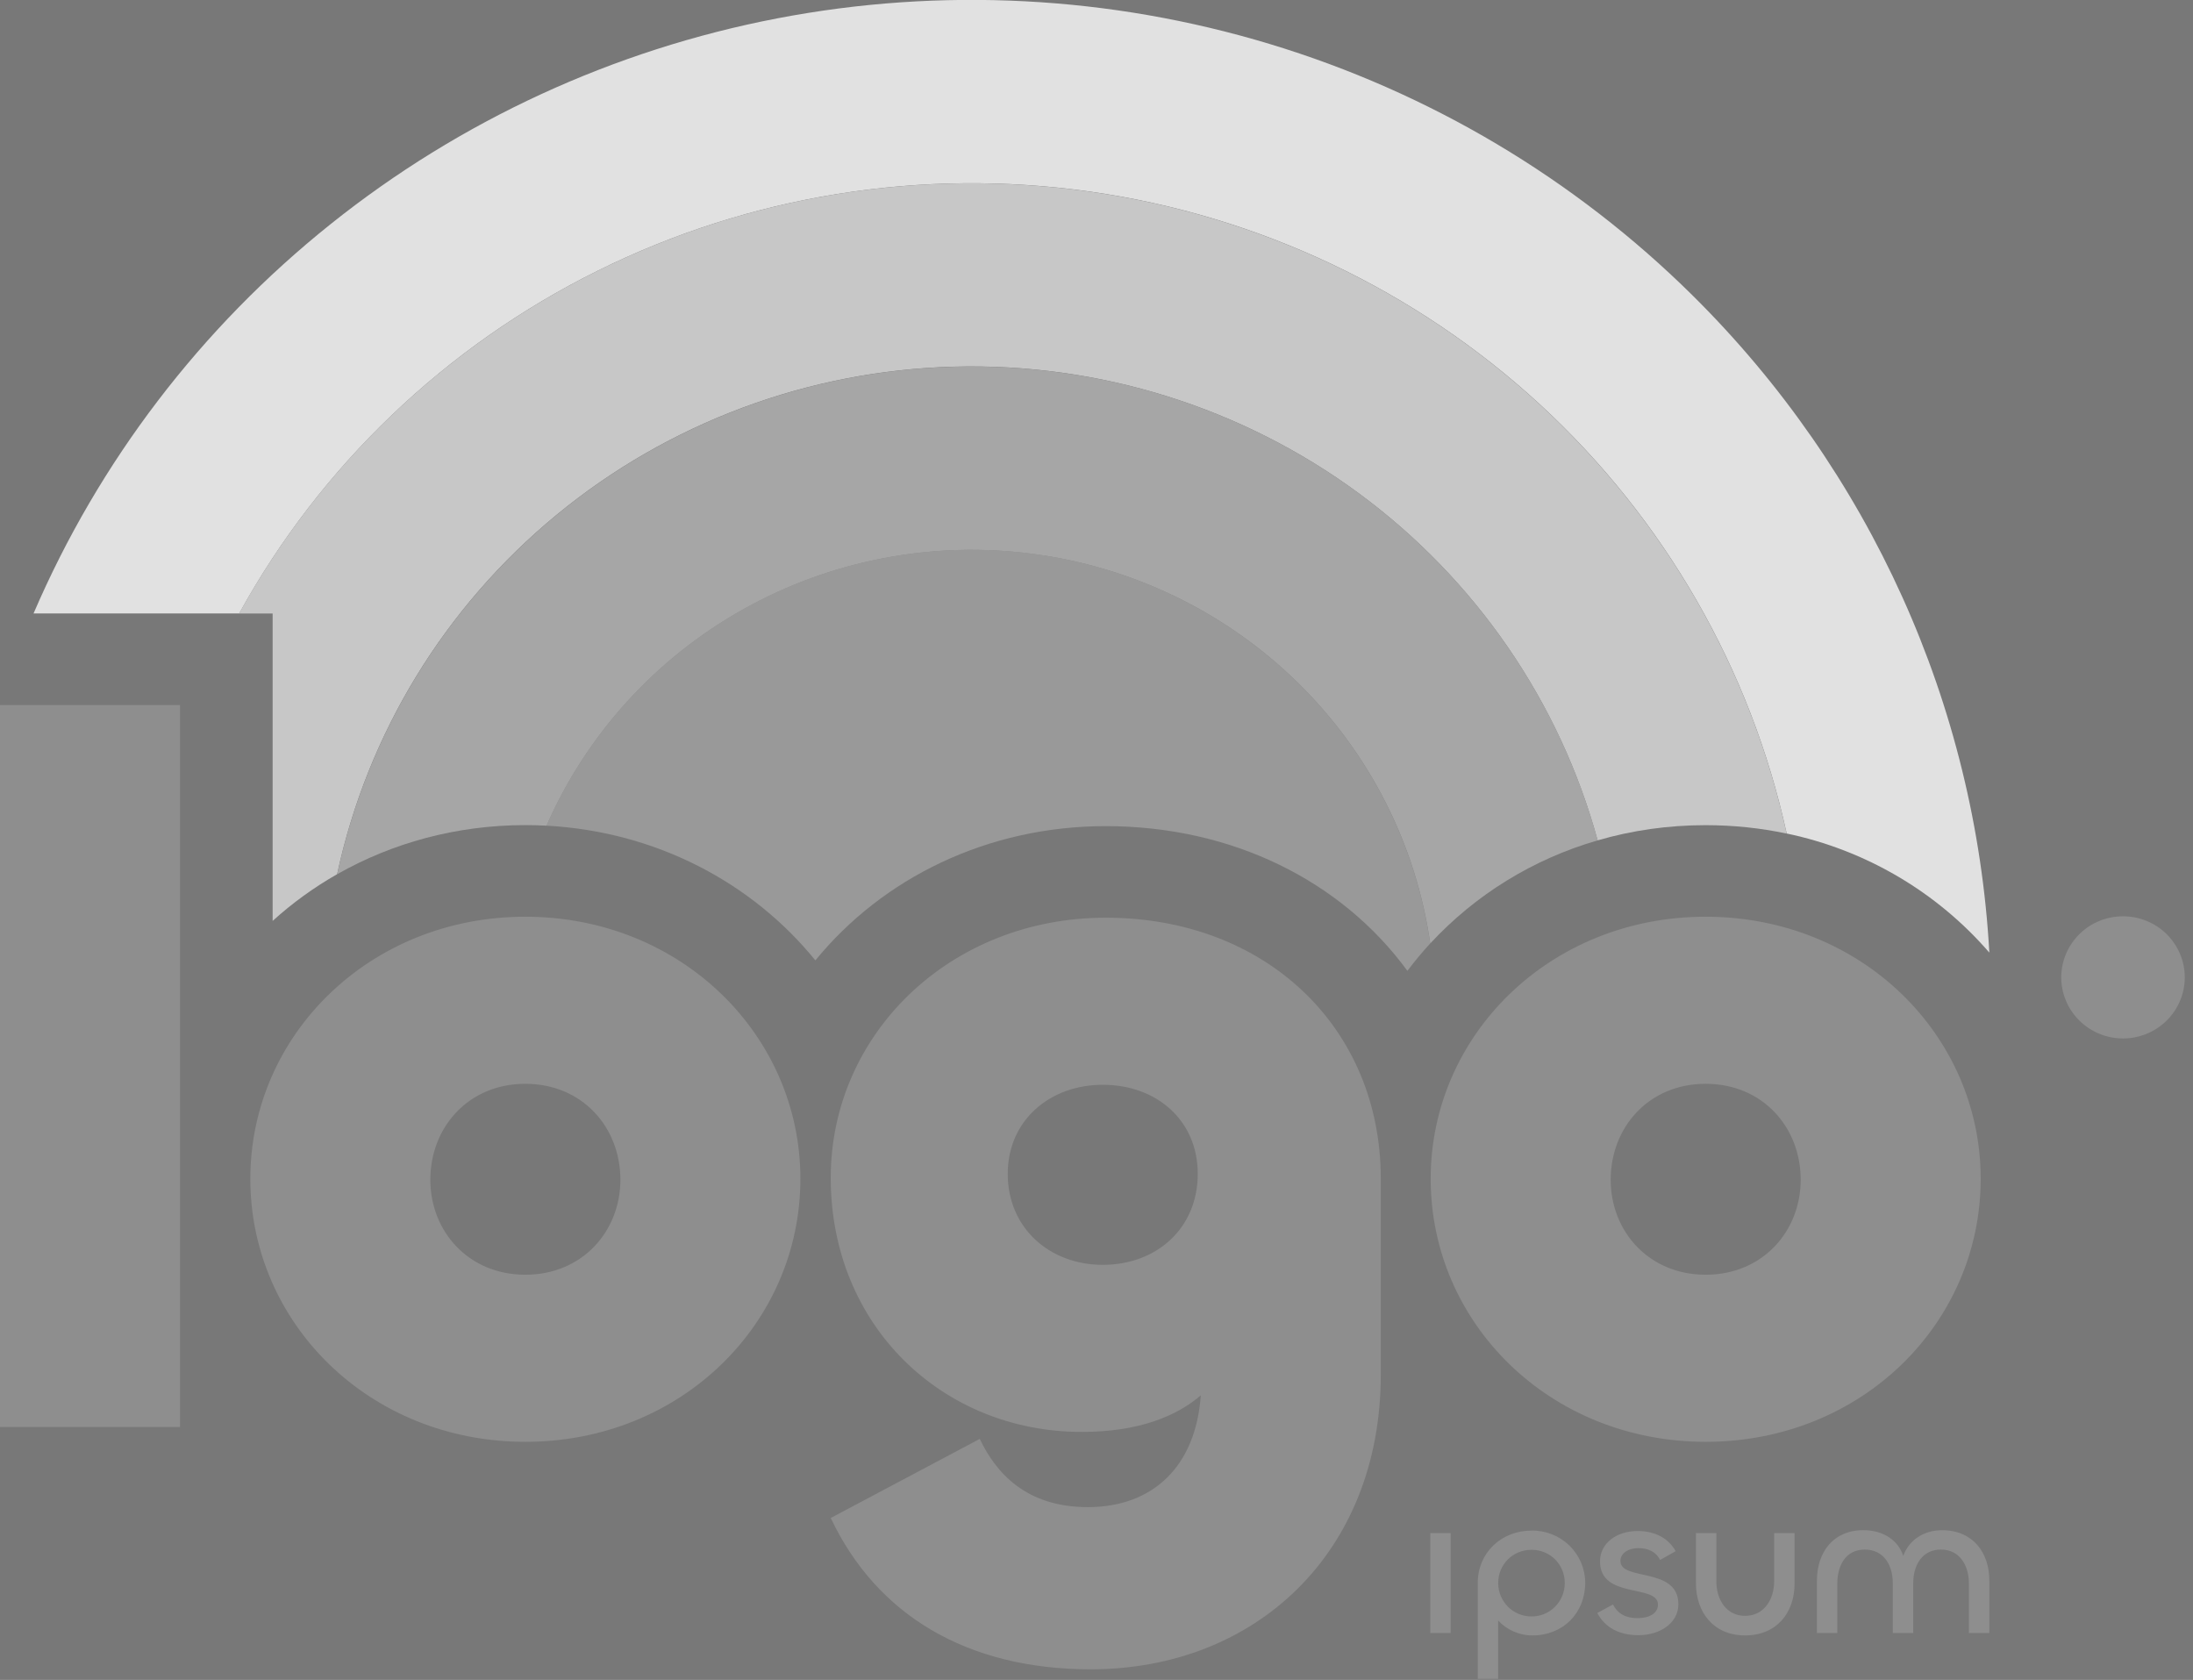
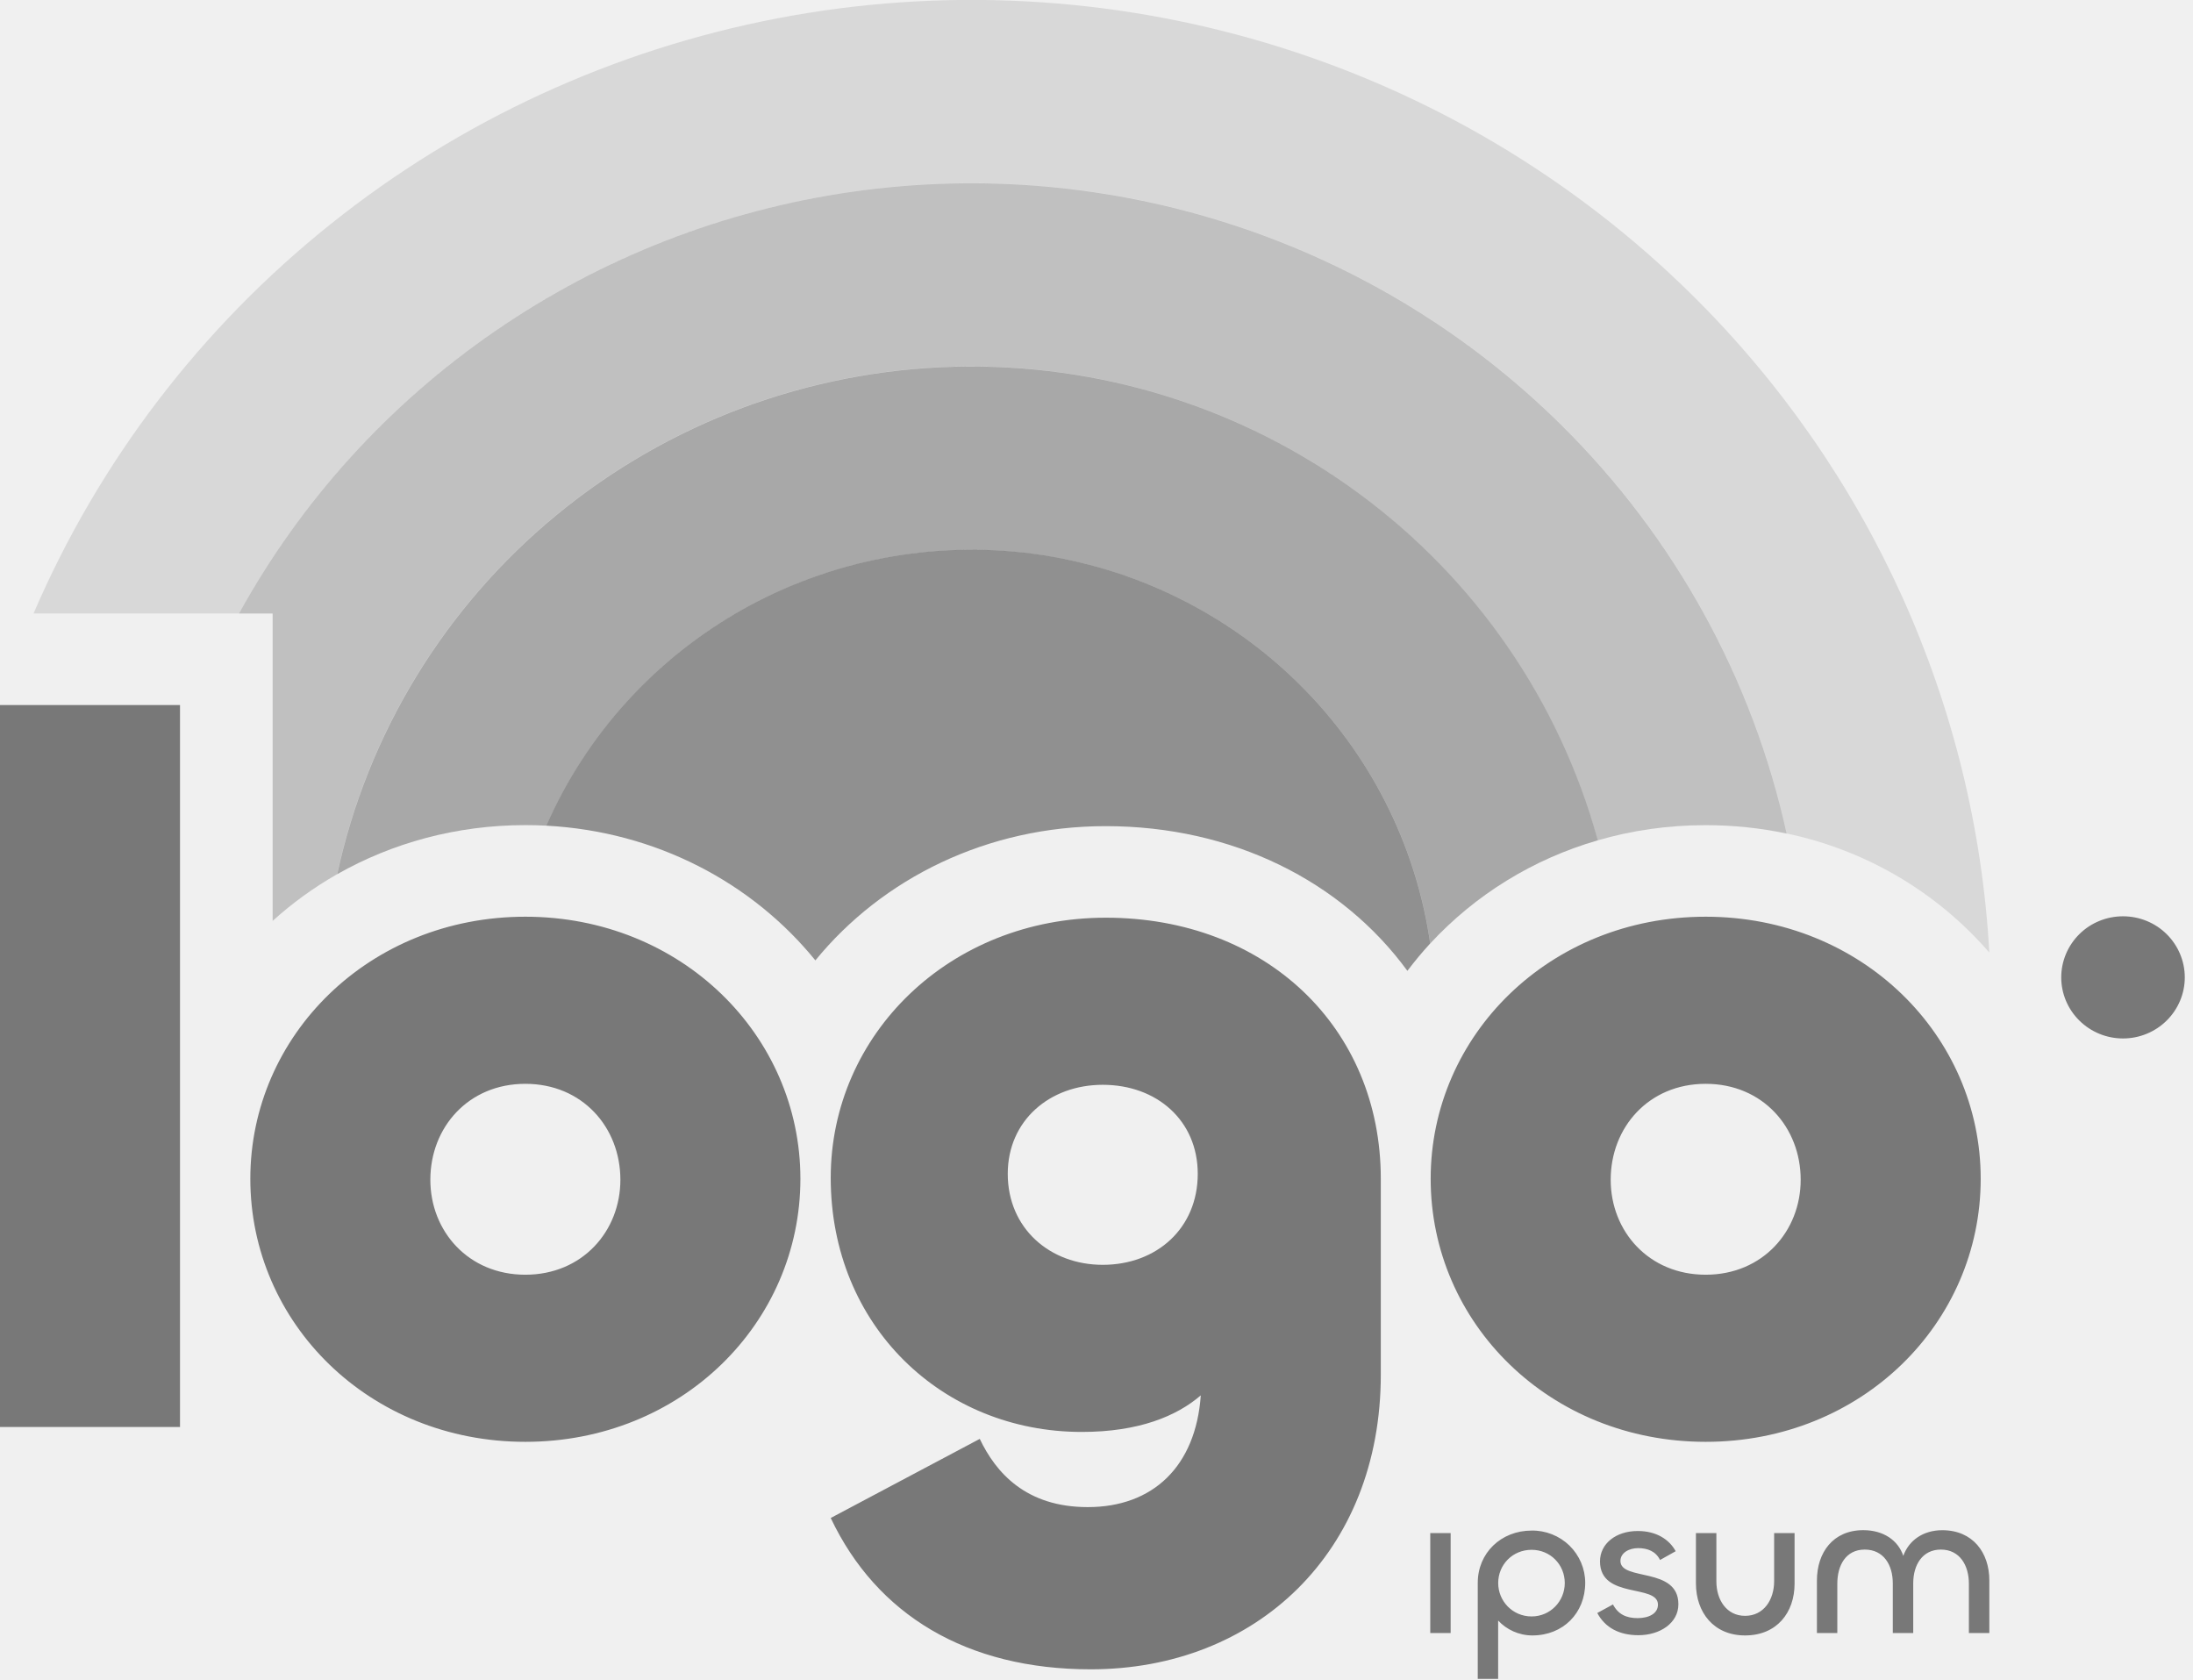
<svg xmlns="http://www.w3.org/2000/svg" width="47" height="36" viewBox="0 0 47 36" fill="none">
-   <g opacity="0.5" clip-path="url(#clip0_2_1317)">
-     <path d="M41.627 32.792C42.281 32.792 42.635 33.272 42.635 33.867V34.995H42.197V33.937C42.197 33.548 42.003 33.207 41.596 33.207C41.202 33.207 41.004 33.534 41.004 33.928V34.995H40.566V33.928C40.566 33.535 40.368 33.207 39.965 33.207C39.558 33.207 39.377 33.547 39.377 33.937V34.995H38.94V33.871C38.94 33.272 39.284 32.791 39.934 32.791C40.367 32.791 40.681 33.01 40.791 33.342C40.91 33.01 41.216 32.792 41.627 32.792ZM37.4 34.627C37.802 34.627 38.023 34.282 38.023 33.884V32.853H38.461V33.937C38.461 34.557 38.081 35.047 37.4 35.047C36.728 35.047 36.347 34.553 36.347 33.932V32.853H36.785V33.889C36.785 34.282 37.002 34.627 37.4 34.627ZM35.114 35.042C34.711 35.042 34.402 34.885 34.233 34.566L34.569 34.383C34.68 34.596 34.857 34.676 35.096 34.676C35.343 34.676 35.533 34.575 35.533 34.387C35.533 33.937 34.291 34.278 34.291 33.46C34.291 33.084 34.627 32.809 35.1 32.809C35.502 32.809 35.776 32.992 35.913 33.242L35.578 33.43C35.485 33.242 35.308 33.176 35.109 33.176C34.906 33.176 34.729 33.281 34.729 33.451C34.729 33.889 35.971 33.569 35.971 34.378C35.971 34.784 35.574 35.042 35.114 35.042ZM32.109 35.978H31.671V33.919C31.671 33.281 32.17 32.8 32.825 32.8C32.975 32.797 33.124 32.825 33.263 32.88C33.402 32.935 33.529 33.017 33.636 33.121C33.743 33.226 33.828 33.35 33.886 33.487C33.944 33.624 33.974 33.771 33.974 33.919C33.974 34.566 33.501 35.047 32.842 35.047C32.55 35.047 32.286 34.92 32.108 34.728V35.978L32.109 35.978ZM32.825 34.64C33.227 34.64 33.536 34.313 33.536 33.924C33.536 33.53 33.227 33.212 32.825 33.212C32.418 33.212 32.109 33.53 32.109 33.924C32.109 34.312 32.418 34.64 32.825 34.64ZM30.653 32.853H31.09V34.995H30.653V32.853ZM36.556 30.898C33.212 30.898 30.662 28.355 30.662 25.261C30.662 22.188 33.212 19.645 36.556 19.645C39.899 19.645 42.45 22.188 42.45 25.261C42.45 28.355 39.9 30.898 36.556 30.898ZM36.556 27.317C37.777 27.317 38.592 26.384 38.592 25.282C38.592 24.159 37.778 23.226 36.556 23.226C35.334 23.226 34.52 24.159 34.52 25.282C34.52 26.384 35.334 27.317 36.556 27.317ZM23.377 35.773C20.719 35.773 18.789 34.608 17.804 32.53L20.998 30.835C21.341 31.555 21.984 32.297 23.313 32.297C24.706 32.297 25.628 31.428 25.735 29.902C25.22 30.347 24.406 30.686 23.184 30.686C20.205 30.686 17.804 28.419 17.804 25.24C17.804 22.167 20.355 19.666 23.699 19.666C27.128 19.666 29.593 22.019 29.593 25.261V29.457C29.593 33.272 26.913 35.773 23.377 35.773ZM23.634 27.105C24.791 27.105 25.67 26.32 25.67 25.155C25.67 24.011 24.791 23.247 23.634 23.247C22.498 23.247 21.598 24.011 21.598 25.155C21.598 26.32 22.498 27.105 23.634 27.105ZM11.259 30.898C7.916 30.898 5.365 28.355 5.365 25.261C5.365 22.188 7.916 19.645 11.259 19.645C14.602 19.645 17.154 22.188 17.154 25.261C17.154 28.355 14.603 30.898 11.259 30.898ZM11.259 27.317C12.481 27.317 13.296 26.384 13.296 25.282C13.296 24.159 12.482 23.226 11.259 23.226C10.037 23.226 9.223 24.159 9.223 25.282C9.223 26.384 10.037 27.317 11.259 27.317ZM0 15.109H3.858V30.58H0V15.109ZM46.824 20.945C46.824 21.292 46.684 21.625 46.436 21.87C46.188 22.116 45.851 22.254 45.5 22.254C45.149 22.254 44.812 22.116 44.564 21.87C44.316 21.625 44.176 21.292 44.176 20.945C44.176 20.598 44.316 20.265 44.564 20.019C44.812 19.773 45.149 19.636 45.5 19.636C45.851 19.636 46.188 19.773 46.436 20.019C46.684 20.265 46.824 20.598 46.824 20.945Z" fill="#113441" />
-     <path fill-rule="evenodd" clip-rule="evenodd" d="M36.269 6.325C40.073 10.086 42.34 15.103 42.635 20.414C41.511 19.114 39.984 18.216 38.292 17.862C37.52 14.337 35.677 11.13 33.009 8.671C30.341 6.213 26.977 4.62 23.367 4.106C19.757 3.593 16.075 4.184 12.814 5.8C9.554 7.415 6.871 9.979 5.127 13.146H0.719C2.118 9.892 4.303 7.028 7.083 4.805C9.862 2.582 13.151 1.067 16.661 0.393C20.171 -0.28 23.794 -0.091 27.213 0.943C30.631 1.977 33.741 3.825 36.269 6.325Z" fill="#FFD43E" />
-     <path fill-rule="evenodd" clip-rule="evenodd" d="M33.459 9.104C35.887 11.504 37.564 14.545 38.291 17.863C37.733 17.745 37.152 17.683 36.555 17.683C35.747 17.683 34.97 17.796 34.24 18.009C33.426 15.032 31.622 12.412 29.12 10.57C26.618 8.729 23.562 7.773 20.444 7.857C17.325 7.94 14.326 9.059 11.929 11.032C9.531 13.005 7.874 15.718 7.225 18.734C6.728 19.017 6.265 19.352 5.843 19.735V13.147H5.125C6.454 10.734 8.334 8.661 10.616 7.092C12.897 5.523 15.518 4.501 18.268 4.109C21.019 3.716 23.824 3.964 26.461 4.831C29.098 5.698 31.494 7.161 33.459 9.104Z" fill="#EE8E1D" />
-     <path d="M30.652 20.218C30.348 18.1 29.352 16.139 27.817 14.632C26.282 13.125 24.291 12.155 22.147 11.869C20.003 11.584 17.824 11.998 15.94 13.049C14.056 14.101 12.571 15.732 11.711 17.694C14.068 17.82 16.126 18.92 17.475 20.581C18.913 18.82 21.158 17.704 23.697 17.704C26.418 17.704 28.756 18.883 30.163 20.805C30.316 20.602 30.479 20.406 30.652 20.218Z" fill="#971C1C" />
-     <path fill-rule="evenodd" clip-rule="evenodd" d="M34.241 18.009C32.863 18.407 31.622 19.171 30.653 20.218C30.349 18.101 29.353 16.14 27.818 14.633C26.283 13.126 24.292 12.156 22.149 11.871C20.005 11.585 17.826 11.999 15.942 13.05C14.058 14.101 12.573 15.732 11.713 17.694C11.562 17.686 11.411 17.682 11.26 17.682C9.779 17.682 8.402 18.066 7.227 18.734C7.877 15.718 9.534 13.005 11.931 11.033C14.329 9.06 17.328 7.942 20.445 7.859C23.563 7.775 26.619 8.73 29.121 10.571C31.624 12.412 33.427 15.032 34.242 18.009H34.241Z" fill="#D62727" />
-     <rect width="62" height="48" fill="black" style="mix-blend-mode:saturation" />
-   </g>
-   <defs>
-     <clipPath id="clip0_2_1317">
-       <rect width="47" height="36" fill="white" />
-     </clipPath>
-   </defs>
+   <path d="M41.627 32.792C42.281 32.792 42.635 33.272 42.635 33.867V34.995H42.197V33.937C42.197 33.548 42.003 33.207 41.596 33.207C41.202 33.207 41.004 33.534 41.004 33.928V34.995H40.566V33.928C40.566 33.535 40.368 33.207 39.965 33.207C39.558 33.207 39.377 33.547 39.377 33.937V34.995H38.94V33.871C38.94 33.272 39.284 32.791 39.934 32.791C40.367 32.791 40.681 33.01 40.791 33.342C40.91 33.01 41.216 32.792 41.627 32.792ZM37.4 34.627C37.802 34.627 38.023 34.282 38.023 33.884V32.853H38.461V33.937C38.461 34.557 38.081 35.047 37.4 35.047C36.728 35.047 36.347 34.553 36.347 33.932V32.853H36.785V33.889C36.785 34.282 37.002 34.627 37.4 34.627ZM35.114 35.042C34.711 35.042 34.402 34.885 34.233 34.566L34.569 34.383C34.68 34.596 34.857 34.676 35.096 34.676C35.343 34.676 35.533 34.575 35.533 34.387C35.533 33.937 34.291 34.278 34.291 33.46C34.291 33.084 34.627 32.809 35.1 32.809C35.502 32.809 35.776 32.992 35.913 33.242L35.578 33.43C35.485 33.242 35.308 33.176 35.109 33.176C34.906 33.176 34.729 33.281 34.729 33.451C34.729 33.889 35.971 33.569 35.971 34.378C35.971 34.784 35.574 35.042 35.114 35.042ZM32.109 35.978H31.671V33.919C31.671 33.281 32.17 32.8 32.825 32.8C32.975 32.797 33.124 32.825 33.263 32.88C33.402 32.935 33.529 33.017 33.636 33.121C33.743 33.226 33.828 33.35 33.886 33.487C33.944 33.624 33.974 33.771 33.974 33.919C33.974 34.566 33.501 35.047 32.842 35.047C32.55 35.047 32.286 34.92 32.108 34.728V35.978L32.109 35.978ZM32.825 34.64C33.227 34.64 33.536 34.313 33.536 33.924C33.536 33.53 33.227 33.212 32.825 33.212C32.418 33.212 32.109 33.53 32.109 33.924C32.109 34.312 32.418 34.64 32.825 34.64ZM30.653 32.853H31.09V34.995H30.653V32.853ZM36.556 30.898C33.212 30.898 30.662 28.355 30.662 25.261C30.662 22.188 33.212 19.645 36.556 19.645C39.899 19.645 42.45 22.188 42.45 25.261C42.45 28.355 39.9 30.898 36.556 30.898ZM36.556 27.317C37.777 27.317 38.592 26.384 38.592 25.282C38.592 24.159 37.778 23.226 36.556 23.226C35.334 23.226 34.52 24.159 34.52 25.282C34.52 26.384 35.334 27.317 36.556 27.317ZM23.377 35.773C20.719 35.773 18.789 34.608 17.804 32.53L20.998 30.835C21.341 31.555 21.984 32.297 23.313 32.297C24.706 32.297 25.628 31.428 25.735 29.902C25.22 30.347 24.406 30.686 23.184 30.686C20.205 30.686 17.804 28.419 17.804 25.24C17.804 22.167 20.355 19.666 23.699 19.666C27.128 19.666 29.593 22.019 29.593 25.261V29.457C29.593 33.272 26.913 35.773 23.377 35.773ZM23.634 27.105C24.791 27.105 25.67 26.32 25.67 25.155C25.67 24.011 24.791 23.247 23.634 23.247C22.498 23.247 21.598 24.011 21.598 25.155C21.598 26.32 22.498 27.105 23.634 27.105ZM11.259 30.898C7.916 30.898 5.365 28.355 5.365 25.261C5.365 22.188 7.916 19.645 11.259 19.645C14.602 19.645 17.154 22.188 17.154 25.261C17.154 28.355 14.603 30.898 11.259 30.898ZM11.259 27.317C12.481 27.317 13.296 26.384 13.296 25.282C13.296 24.159 12.482 23.226 11.259 23.226C10.037 23.226 9.223 24.159 9.223 25.282C9.223 26.384 10.037 27.317 11.259 27.317ZM0 15.109H3.858V30.58H0V15.109ZM46.824 20.945C46.824 21.292 46.684 21.625 46.436 21.87C46.188 22.116 45.851 22.254 45.5 22.254C45.149 22.254 44.812 22.116 44.564 21.87C44.316 21.625 44.176 21.292 44.176 20.945C44.176 20.598 44.316 20.265 44.564 20.019C44.812 19.773 45.149 19.636 45.5 19.636C45.851 19.636 46.188 19.773 46.436 20.019C46.684 20.265 46.824 20.598 46.824 20.945Z" fill="rgba(0, 0, 0, 0.5)" />
+   <path fill-rule="evenodd" clip-rule="evenodd" d="M36.269 6.325C40.073 10.086 42.34 15.103 42.635 20.414C41.511 19.114 39.984 18.216 38.292 17.862C37.52 14.337 35.677 11.13 33.009 8.671C30.341 6.213 26.977 4.62 23.367 4.106C19.757 3.593 16.075 4.184 12.814 5.8C9.554 7.415 6.871 9.979 5.127 13.146H0.719C2.118 9.892 4.303 7.028 7.083 4.805C9.862 2.582 13.151 1.067 16.661 0.393C20.171 -0.28 23.794 -0.091 27.213 0.943C30.631 1.977 33.741 3.825 36.269 6.325Z" fill="rgba(0, 0, 0, 0.1)" />
+   <path fill-rule="evenodd" clip-rule="evenodd" d="M33.459 9.104C35.887 11.504 37.564 14.545 38.291 17.863C37.733 17.745 37.152 17.683 36.555 17.683C35.747 17.683 34.97 17.796 34.24 18.009C33.426 15.032 31.622 12.412 29.12 10.57C26.618 8.729 23.562 7.773 20.444 7.857C17.325 7.94 14.326 9.059 11.929 11.032C9.531 13.005 7.874 15.718 7.225 18.734C6.728 19.017 6.265 19.352 5.843 19.735V13.147H5.125C6.454 10.734 8.334 8.661 10.616 7.092C12.897 5.523 15.518 4.501 18.268 4.109C21.019 3.716 23.824 3.964 26.461 4.831C29.098 5.698 31.494 7.161 33.459 9.104Z" fill="rgba(0, 0, 0, 0.2)" />
+   <path d="M30.652 20.218C30.348 18.1 29.352 16.139 27.817 14.632C26.282 13.125 24.291 12.155 22.147 11.869C20.003 11.584 17.824 11.998 15.94 13.049C14.056 14.101 12.571 15.732 11.711 17.694C14.068 17.82 16.126 18.92 17.475 20.581C18.913 18.82 21.158 17.704 23.697 17.704C26.418 17.704 28.756 18.883 30.163 20.805C30.316 20.602 30.479 20.406 30.652 20.218Z" fill="rgba(0, 0, 0, 0.4)" />
+   <path fill-rule="evenodd" clip-rule="evenodd" d="M34.241 18.009C32.863 18.407 31.622 19.171 30.653 20.218C30.349 18.101 29.353 16.14 27.818 14.633C26.283 13.126 24.292 12.156 22.149 11.871C20.005 11.585 17.826 11.999 15.942 13.05C14.058 14.101 12.573 15.732 11.713 17.694C11.562 17.686 11.411 17.682 11.26 17.682C9.779 17.682 8.402 18.066 7.227 18.734C7.877 15.718 9.534 13.005 11.931 11.033C14.329 9.06 17.328 7.942 20.445 7.859C23.563 7.775 26.619 8.73 29.121 10.571C31.624 12.412 33.427 15.032 34.242 18.009H34.241Z" fill="rgba(0, 0, 0, 0.3)" />
</svg>
